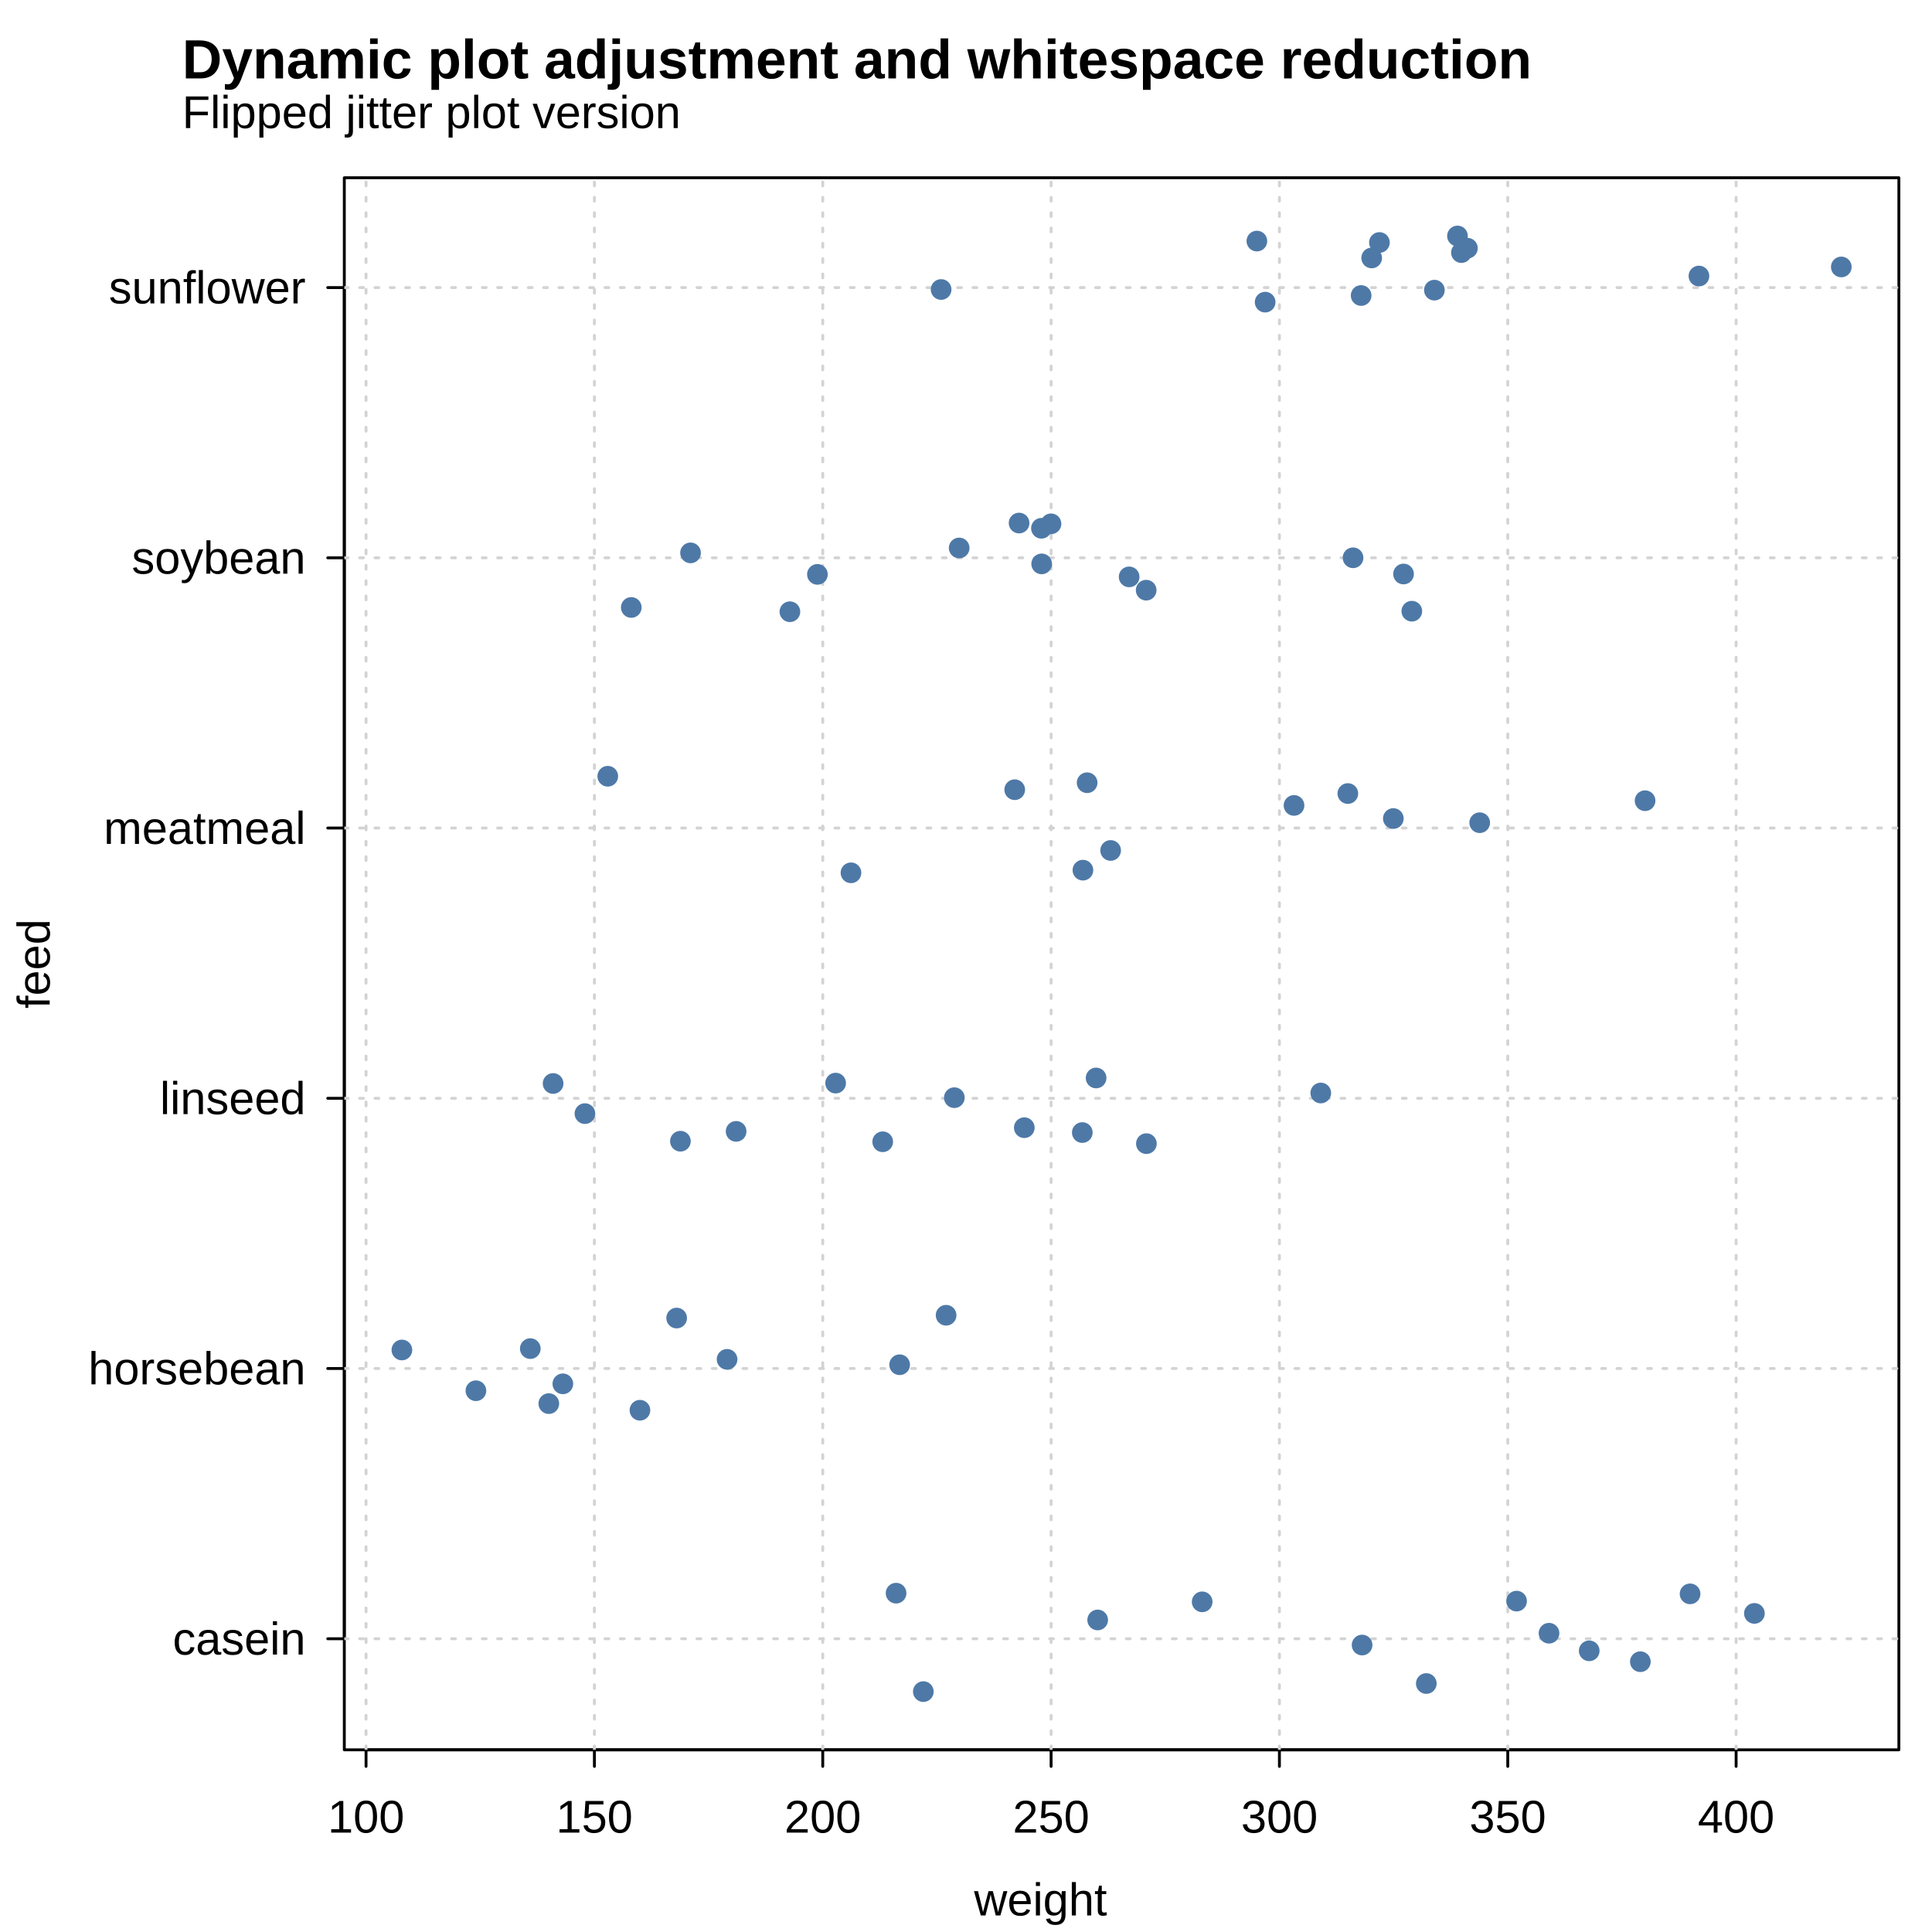
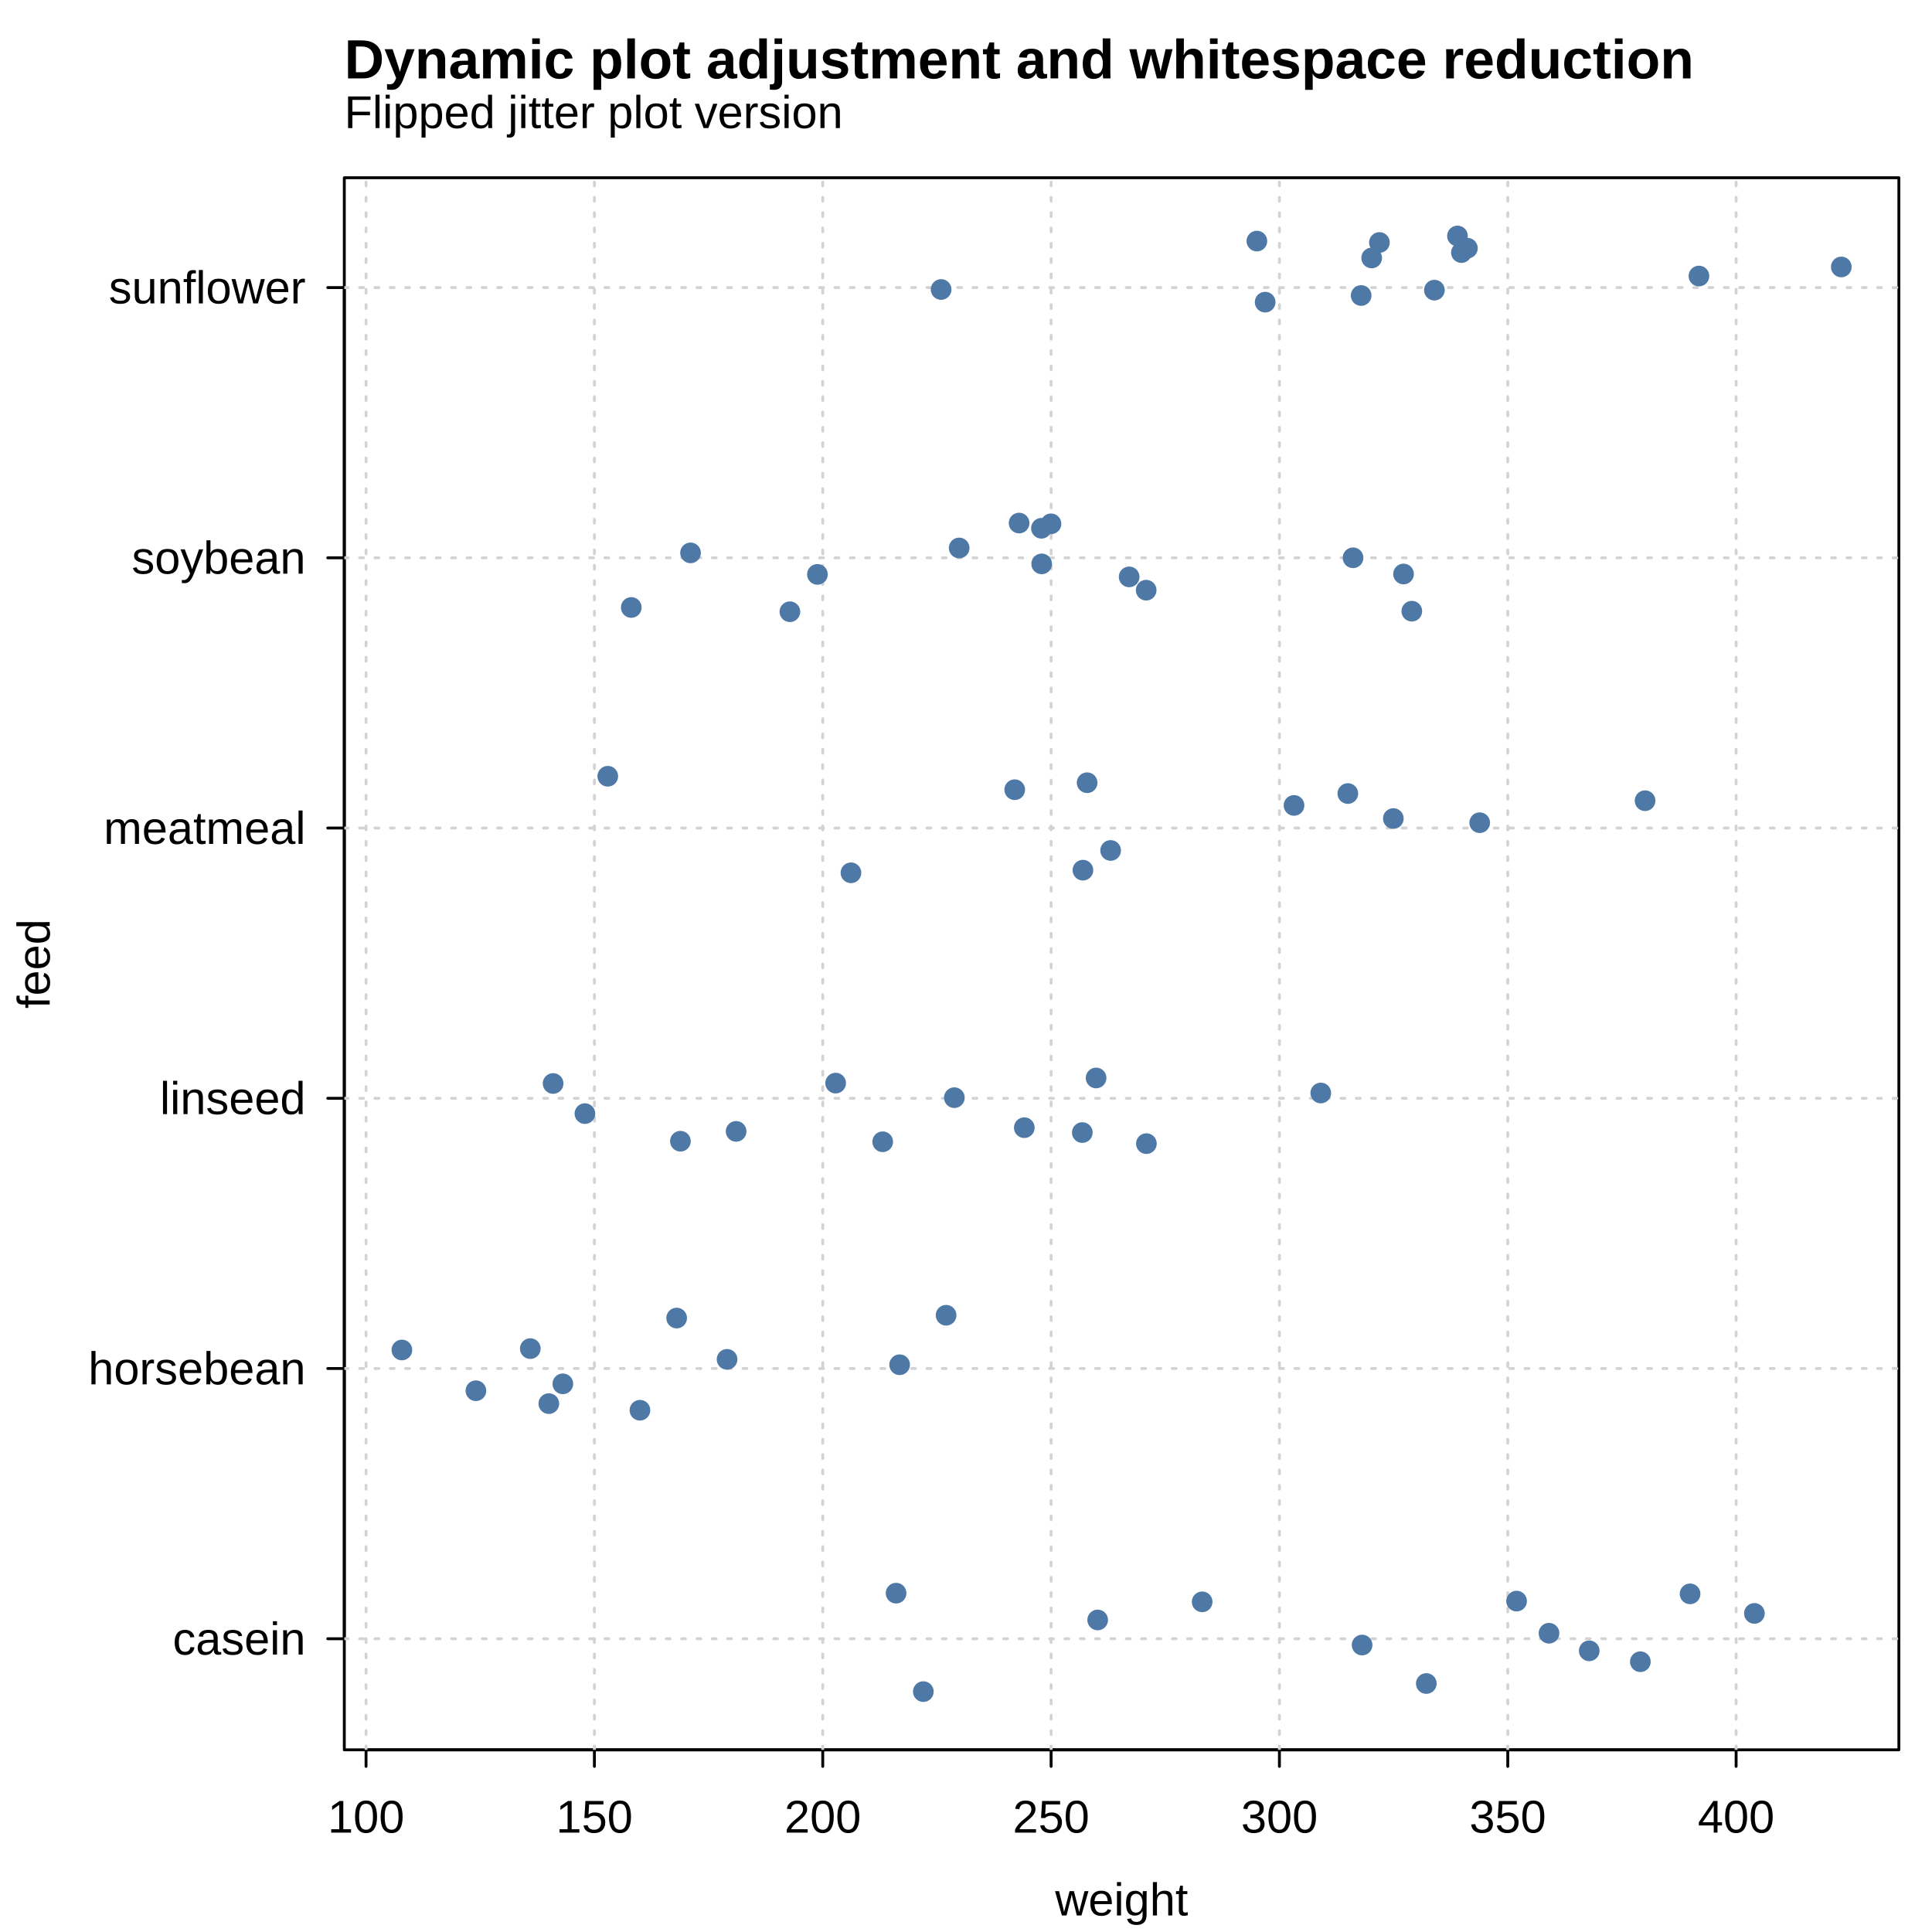
<svg xmlns="http://www.w3.org/2000/svg" width="504.00pt" height="504.00pt" viewBox="0 0 504.00 504.00">
  <g class="svglite">
    <defs>
      <style type="text/css">
    .svglite line, .svglite polyline, .svglite polygon, .svglite path, .svglite rect, .svglite circle {
      fill: none;
      stroke: #000000;
      stroke-linecap: round;
      stroke-linejoin: round;
      stroke-miterlimit: 10.00;
    }
    .svglite text {
      white-space: pre;
    }
    .svglite g.glyphgroup path {
      fill: inherit;
      stroke: none;
    }
  </style>
    </defs>
    <rect width="100%" height="100%" style="stroke: none; fill: #FFFFFF;" />
    <defs>
      <clipPath id="cpMC4wMHw1MDQuMDB8MC4wMHw1MDQuMDA=">
        <rect x="0.00" y="0.00" width="504.00" height="504.00" />
      </clipPath>
    </defs>
    <g clip-path="url(#cpMC4wMHw1MDQuMDB8MC4wMHw1MDQuMDA=)">
-       <text x="47.52" y="33.41" style="font-size: 12.00px; font-family: &quot;Liberation Sans&quot;;" textLength="130.05px" lengthAdjust="spacingAndGlyphs">Flipped jitter plot version</text>
-       <text x="47.52" y="20.45" style="font-size: 14.40px; font-weight: bold; font-family: &quot;Liberation Sans&quot;;" textLength="351.91px" lengthAdjust="spacingAndGlyphs">Dynamic plot adjustment and whitespace reduction</text>
-       <text x="271.44" y="499.68" text-anchor="middle" style="font-size: 12.00px; font-family: &quot;Liberation Sans&quot;;" textLength="34.69px" lengthAdjust="spacingAndGlyphs">weight</text>
+       <text x="89.82" y="33.41" style="font-size: 12.00px; font-family: &quot;Liberation Sans&quot;;" textLength="130.05px" lengthAdjust="spacingAndGlyphs">Flipped jitter plot version</text>
+       <text x="89.82" y="20.45" style="font-size: 14.40px; font-weight: bold; font-family: &quot;Liberation Sans&quot;;" textLength="351.91px" lengthAdjust="spacingAndGlyphs">Dynamic plot adjustment and whitespace reduction</text>
+       <text x="292.59" y="499.68" text-anchor="middle" style="font-size: 12.00px; font-family: &quot;Liberation Sans&quot;;" textLength="34.69px" lengthAdjust="spacingAndGlyphs">weight</text>
      <text transform="translate(12.96,251.42) rotate(-90)" text-anchor="middle" style="font-size: 12.00px; font-family: &quot;Liberation Sans&quot;;" textLength="23.34px" lengthAdjust="spacingAndGlyphs">feed</text>
      <line x1="95.49" y1="456.48" x2="452.90" y2="456.48" style="stroke-width: 0.75;" />
      <line x1="95.49" y1="456.48" x2="95.49" y2="460.80" style="stroke-width: 0.75;" />
      <line x1="155.06" y1="456.48" x2="155.06" y2="460.80" style="stroke-width: 0.75;" />
      <line x1="214.63" y1="456.48" x2="214.63" y2="460.80" style="stroke-width: 0.75;" />
      <line x1="274.20" y1="456.48" x2="274.20" y2="460.80" style="stroke-width: 0.75;" />
      <line x1="333.76" y1="456.48" x2="333.76" y2="460.80" style="stroke-width: 0.75;" />
      <line x1="393.33" y1="456.48" x2="393.33" y2="460.80" style="stroke-width: 0.75;" />
      <line x1="452.90" y1="456.48" x2="452.90" y2="460.80" style="stroke-width: 0.75;" />
      <text x="95.49" y="478.08" text-anchor="middle" style="font-size: 12.00px; font-family: &quot;Liberation Sans&quot;;" textLength="20.02px" lengthAdjust="spacingAndGlyphs">100</text>
      <text x="155.06" y="478.08" text-anchor="middle" style="font-size: 12.00px; font-family: &quot;Liberation Sans&quot;;" textLength="20.02px" lengthAdjust="spacingAndGlyphs">150</text>
      <text x="214.63" y="478.08" text-anchor="middle" style="font-size: 12.00px; font-family: &quot;Liberation Sans&quot;;" textLength="20.02px" lengthAdjust="spacingAndGlyphs">200</text>
      <text x="274.20" y="478.08" text-anchor="middle" style="font-size: 12.00px; font-family: &quot;Liberation Sans&quot;;" textLength="20.02px" lengthAdjust="spacingAndGlyphs">250</text>
      <text x="333.76" y="478.08" text-anchor="middle" style="font-size: 12.00px; font-family: &quot;Liberation Sans&quot;;" textLength="20.02px" lengthAdjust="spacingAndGlyphs">300</text>
      <text x="393.33" y="478.08" text-anchor="middle" style="font-size: 12.00px; font-family: &quot;Liberation Sans&quot;;" textLength="20.02px" lengthAdjust="spacingAndGlyphs">350</text>
      <text x="452.90" y="478.08" text-anchor="middle" style="font-size: 12.00px; font-family: &quot;Liberation Sans&quot;;" textLength="20.02px" lengthAdjust="spacingAndGlyphs">400</text>
      <line x1="89.82" y1="427.50" x2="89.82" y2="75.02" style="stroke-width: 0.75;" />
      <line x1="89.82" y1="427.50" x2="85.50" y2="427.50" style="stroke-width: 0.75;" />
      <line x1="89.82" y1="357.00" x2="85.50" y2="357.00" style="stroke-width: 0.75;" />
      <line x1="89.82" y1="286.51" x2="85.50" y2="286.51" style="stroke-width: 0.75;" />
      <line x1="89.82" y1="216.01" x2="85.50" y2="216.01" style="stroke-width: 0.75;" />
      <line x1="89.82" y1="145.52" x2="85.50" y2="145.52" style="stroke-width: 0.75;" />
      <line x1="89.82" y1="75.02" x2="85.50" y2="75.02" style="stroke-width: 0.75;" />
      <text x="79.74" y="431.63" text-anchor="end" style="font-size: 12.00px; font-family: &quot;Liberation Sans&quot;;" textLength="34.69px" lengthAdjust="spacingAndGlyphs">casein</text>
      <text x="79.74" y="361.13" text-anchor="end" style="font-size: 12.00px; font-family: &quot;Liberation Sans&quot;;" textLength="56.70px" lengthAdjust="spacingAndGlyphs">horsebean</text>
      <text x="79.74" y="290.64" text-anchor="end" style="font-size: 12.00px; font-family: &quot;Liberation Sans&quot;;" textLength="38.03px" lengthAdjust="spacingAndGlyphs">linseed</text>
      <text x="79.74" y="220.14" text-anchor="end" style="font-size: 12.00px; font-family: &quot;Liberation Sans&quot;;" textLength="52.69px" lengthAdjust="spacingAndGlyphs">meatmeal</text>
      <text x="79.74" y="149.65" text-anchor="end" style="font-size: 12.00px; font-family: &quot;Liberation Sans&quot;;" textLength="45.36px" lengthAdjust="spacingAndGlyphs">soybean</text>
      <text x="79.74" y="79.15" text-anchor="end" style="font-size: 12.00px; font-family: &quot;Liberation Sans&quot;;" textLength="51.36px" lengthAdjust="spacingAndGlyphs">sunflower</text>
      <polygon points="89.82,456.48 495.36,456.48 495.36,46.37 89.82,46.37 " style="stroke-width: 0.75;" />
    </g>
    <defs>
      <clipPath id="cpODkuODJ8NDk1LjM2fDQ2LjM3fDQ1Ni40OA==">
        <rect x="89.82" y="46.37" width="405.54" height="410.11" />
      </clipPath>
    </defs>
    <g clip-path="url(#cpODkuODJ8NDk1LjM2fDQ2LjM3fDQ1Ni40OA==)">
      <line x1="95.49" y1="456.48" x2="95.49" y2="46.37" style="stroke-width: 0.75; stroke: #D3D3D3; stroke-dasharray: 1.00,3.00;" />
      <line x1="155.06" y1="456.48" x2="155.06" y2="46.37" style="stroke-width: 0.75; stroke: #D3D3D3; stroke-dasharray: 1.00,3.00;" />
      <line x1="214.63" y1="456.48" x2="214.63" y2="46.37" style="stroke-width: 0.75; stroke: #D3D3D3; stroke-dasharray: 1.00,3.00;" />
      <line x1="274.20" y1="456.48" x2="274.20" y2="46.37" style="stroke-width: 0.75; stroke: #D3D3D3; stroke-dasharray: 1.00,3.00;" />
      <line x1="333.76" y1="456.48" x2="333.76" y2="46.37" style="stroke-width: 0.75; stroke: #D3D3D3; stroke-dasharray: 1.00,3.00;" />
      <line x1="393.33" y1="456.48" x2="393.33" y2="46.37" style="stroke-width: 0.75; stroke: #D3D3D3; stroke-dasharray: 1.00,3.00;" />
      <line x1="452.90" y1="456.48" x2="452.90" y2="46.37" style="stroke-width: 0.75; stroke: #D3D3D3; stroke-dasharray: 1.00,3.00;" />
      <line x1="89.82" y1="427.50" x2="495.36" y2="427.50" style="stroke-width: 0.75; stroke: #D3D3D3; stroke-dasharray: 1.00,3.00;" />
      <line x1="89.82" y1="357.00" x2="495.36" y2="357.00" style="stroke-width: 0.75; stroke: #D3D3D3; stroke-dasharray: 1.00,3.00;" />
      <line x1="89.82" y1="286.51" x2="495.36" y2="286.51" style="stroke-width: 0.75; stroke: #D3D3D3; stroke-dasharray: 1.00,3.00;" />
      <line x1="89.82" y1="216.01" x2="495.36" y2="216.01" style="stroke-width: 0.75; stroke: #D3D3D3; stroke-dasharray: 1.00,3.00;" />
      <line x1="89.82" y1="145.52" x2="495.36" y2="145.52" style="stroke-width: 0.75; stroke: #D3D3D3; stroke-dasharray: 1.00,3.00;" />
      <line x1="89.82" y1="75.02" x2="495.36" y2="75.02" style="stroke-width: 0.75; stroke: #D3D3D3; stroke-dasharray: 1.00,3.00;" />
      <circle cx="189.67" cy="354.61" r="2.70" style="stroke-width: 0.75; stroke: none; fill: #4E79A7;" />
      <circle cx="166.94" cy="367.89" r="2.70" style="stroke-width: 0.75; stroke: none; fill: #4E79A7;" />
      <circle cx="138.34" cy="351.81" r="2.70" style="stroke-width: 0.75; stroke: none; fill: #4E79A7;" />
      <circle cx="246.81" cy="343.11" r="2.70" style="stroke-width: 0.75; stroke: none; fill: #4E79A7;" />
      <circle cx="234.69" cy="356.02" r="2.70" style="stroke-width: 0.75; stroke: none; fill: #4E79A7;" />
      <circle cx="176.52" cy="343.84" r="2.70" style="stroke-width: 0.75; stroke: none; fill: #4E79A7;" />
      <circle cx="104.84" cy="352.17" r="2.70" style="stroke-width: 0.75; stroke: none; fill: #4E79A7;" />
      <circle cx="124.15" cy="362.80" r="2.70" style="stroke-width: 0.75; stroke: none; fill: #4E79A7;" />
      <circle cx="146.83" cy="361.00" r="2.70" style="stroke-width: 0.75; stroke: none; fill: #4E79A7;" />
      <circle cx="143.17" cy="366.16" r="2.70" style="stroke-width: 0.75; stroke: none; fill: #4E79A7;" />
      <circle cx="344.55" cy="285.13" r="2.70" style="stroke-width: 0.75; stroke: none; fill: #4E79A7;" />
      <circle cx="248.96" cy="286.35" r="2.70" style="stroke-width: 0.75; stroke: none; fill: #4E79A7;" />
      <circle cx="192.03" cy="295.14" r="2.70" style="stroke-width: 0.75; stroke: none; fill: #4E79A7;" />
      <circle cx="144.29" cy="282.65" r="2.70" style="stroke-width: 0.75; stroke: none; fill: #4E79A7;" />
      <circle cx="285.94" cy="281.21" r="2.70" style="stroke-width: 0.75; stroke: none; fill: #4E79A7;" />
      <circle cx="217.99" cy="282.55" r="2.70" style="stroke-width: 0.75; stroke: none; fill: #4E79A7;" />
      <circle cx="152.59" cy="290.51" r="2.70" style="stroke-width: 0.75; stroke: none; fill: #4E79A7;" />
      <circle cx="177.50" cy="297.71" r="2.70" style="stroke-width: 0.75; stroke: none; fill: #4E79A7;" />
      <circle cx="230.27" cy="297.85" r="2.70" style="stroke-width: 0.75; stroke: none; fill: #4E79A7;" />
      <circle cx="282.34" cy="295.45" r="2.70" style="stroke-width: 0.75; stroke: none; fill: #4E79A7;" />
      <circle cx="267.21" cy="294.18" r="2.70" style="stroke-width: 0.75; stroke: none; fill: #4E79A7;" />
      <circle cx="299.06" cy="298.34" r="2.70" style="stroke-width: 0.75; stroke: none; fill: #4E79A7;" />
      <circle cx="265.85" cy="136.45" r="2.70" style="stroke-width: 0.75; stroke: none; fill: #4E79A7;" />
      <circle cx="250.22" cy="142.95" r="2.70" style="stroke-width: 0.75; stroke: none; fill: #4E79A7;" />
      <circle cx="271.68" cy="137.81" r="2.70" style="stroke-width: 0.75; stroke: none; fill: #4E79A7;" />
      <circle cx="366.14" cy="149.74" r="2.70" style="stroke-width: 0.75; stroke: none; fill: #4E79A7;" />
      <circle cx="368.30" cy="159.44" r="2.70" style="stroke-width: 0.75; stroke: none; fill: #4E79A7;" />
      <circle cx="274.17" cy="136.65" r="2.70" style="stroke-width: 0.75; stroke: none; fill: #4E79A7;" />
      <circle cx="206.06" cy="159.58" r="2.70" style="stroke-width: 0.75; stroke: none; fill: #4E79A7;" />
      <circle cx="299.00" cy="153.96" r="2.70" style="stroke-width: 0.75; stroke: none; fill: #4E79A7;" />
      <circle cx="352.97" cy="145.51" r="2.70" style="stroke-width: 0.75; stroke: none; fill: #4E79A7;" />
      <circle cx="294.56" cy="150.49" r="2.70" style="stroke-width: 0.75; stroke: none; fill: #4E79A7;" />
      <circle cx="213.24" cy="149.84" r="2.70" style="stroke-width: 0.75; stroke: none; fill: #4E79A7;" />
      <circle cx="180.14" cy="144.23" r="2.70" style="stroke-width: 0.75; stroke: none; fill: #4E79A7;" />
      <circle cx="164.68" cy="158.47" r="2.70" style="stroke-width: 0.75; stroke: none; fill: #4E79A7;" />
      <circle cx="271.74" cy="147.10" r="2.70" style="stroke-width: 0.75; stroke: none; fill: #4E79A7;" />
      <circle cx="480.34" cy="69.64" r="2.70" style="stroke-width: 0.75; stroke: none; fill: #4E79A7;" />
      <circle cx="381.24" cy="65.89" r="2.70" style="stroke-width: 0.75; stroke: none; fill: #4E79A7;" />
      <circle cx="443.20" cy="72.01" r="2.70" style="stroke-width: 0.75; stroke: none; fill: #4E79A7;" />
      <circle cx="380.21" cy="61.56" r="2.70" style="stroke-width: 0.75; stroke: none; fill: #4E79A7;" />
      <circle cx="382.80" cy="64.75" r="2.70" style="stroke-width: 0.75; stroke: none; fill: #4E79A7;" />
      <circle cx="245.51" cy="75.52" r="2.70" style="stroke-width: 0.75; stroke: none; fill: #4E79A7;" />
      <circle cx="357.83" cy="67.29" r="2.70" style="stroke-width: 0.75; stroke: none; fill: #4E79A7;" />
      <circle cx="327.88" cy="62.89" r="2.70" style="stroke-width: 0.75; stroke: none; fill: #4E79A7;" />
      <circle cx="374.19" cy="75.69" r="2.70" style="stroke-width: 0.75; stroke: none; fill: #4E79A7;" />
      <circle cx="359.85" cy="63.26" r="2.70" style="stroke-width: 0.75; stroke: none; fill: #4E79A7;" />
      <circle cx="330.04" cy="78.82" r="2.70" style="stroke-width: 0.75; stroke: none; fill: #4E79A7;" />
      <circle cx="355.08" cy="77.09" r="2.70" style="stroke-width: 0.75; stroke: none; fill: #4E79A7;" />
      <circle cx="363.48" cy="213.53" r="2.70" style="stroke-width: 0.75; stroke: none; fill: #4E79A7;" />
      <circle cx="282.50" cy="227.00" r="2.70" style="stroke-width: 0.75; stroke: none; fill: #4E79A7;" />
      <circle cx="337.57" cy="210.11" r="2.70" style="stroke-width: 0.75; stroke: none; fill: #4E79A7;" />
      <circle cx="351.61" cy="207.01" r="2.70" style="stroke-width: 0.75; stroke: none; fill: #4E79A7;" />
      <circle cx="429.15" cy="208.88" r="2.70" style="stroke-width: 0.75; stroke: none; fill: #4E79A7;" />
      <circle cx="158.55" cy="202.50" r="2.70" style="stroke-width: 0.75; stroke: none; fill: #4E79A7;" />
      <circle cx="289.73" cy="221.86" r="2.70" style="stroke-width: 0.75; stroke: none; fill: #4E79A7;" />
      <circle cx="264.71" cy="206.01" r="2.70" style="stroke-width: 0.75; stroke: none; fill: #4E79A7;" />
      <circle cx="221.99" cy="227.69" r="2.70" style="stroke-width: 0.75; stroke: none; fill: #4E79A7;" />
      <circle cx="386.01" cy="214.62" r="2.70" style="stroke-width: 0.75; stroke: none; fill: #4E79A7;" />
      <circle cx="283.60" cy="204.19" r="2.70" style="stroke-width: 0.75; stroke: none; fill: #4E79A7;" />
      <circle cx="414.58" cy="430.65" r="2.70" style="stroke-width: 0.75; stroke: none; fill: #4E79A7;" />
      <circle cx="440.89" cy="415.79" r="2.70" style="stroke-width: 0.75; stroke: none; fill: #4E79A7;" />
      <circle cx="427.92" cy="433.49" r="2.70" style="stroke-width: 0.75; stroke: none; fill: #4E79A7;" />
      <circle cx="286.35" cy="422.60" r="2.70" style="stroke-width: 0.75; stroke: none; fill: #4E79A7;" />
      <circle cx="457.67" cy="420.89" r="2.70" style="stroke-width: 0.75; stroke: none; fill: #4E79A7;" />
      <circle cx="355.33" cy="429.14" r="2.70" style="stroke-width: 0.75; stroke: none; fill: #4E79A7;" />
      <circle cx="395.63" cy="417.68" r="2.70" style="stroke-width: 0.75; stroke: none; fill: #4E79A7;" />
      <circle cx="404.09" cy="426.06" r="2.70" style="stroke-width: 0.75; stroke: none; fill: #4E79A7;" />
      <circle cx="233.76" cy="415.61" r="2.70" style="stroke-width: 0.75; stroke: none; fill: #4E79A7;" />
      <circle cx="240.87" cy="441.29" r="2.70" style="stroke-width: 0.75; stroke: none; fill: #4E79A7;" />
      <circle cx="313.61" cy="417.87" r="2.70" style="stroke-width: 0.75; stroke: none; fill: #4E79A7;" />
      <circle cx="372.08" cy="439.18" r="2.70" style="stroke-width: 0.75; stroke: none; fill: #4E79A7;" />
    </g>
  </g>
</svg>
